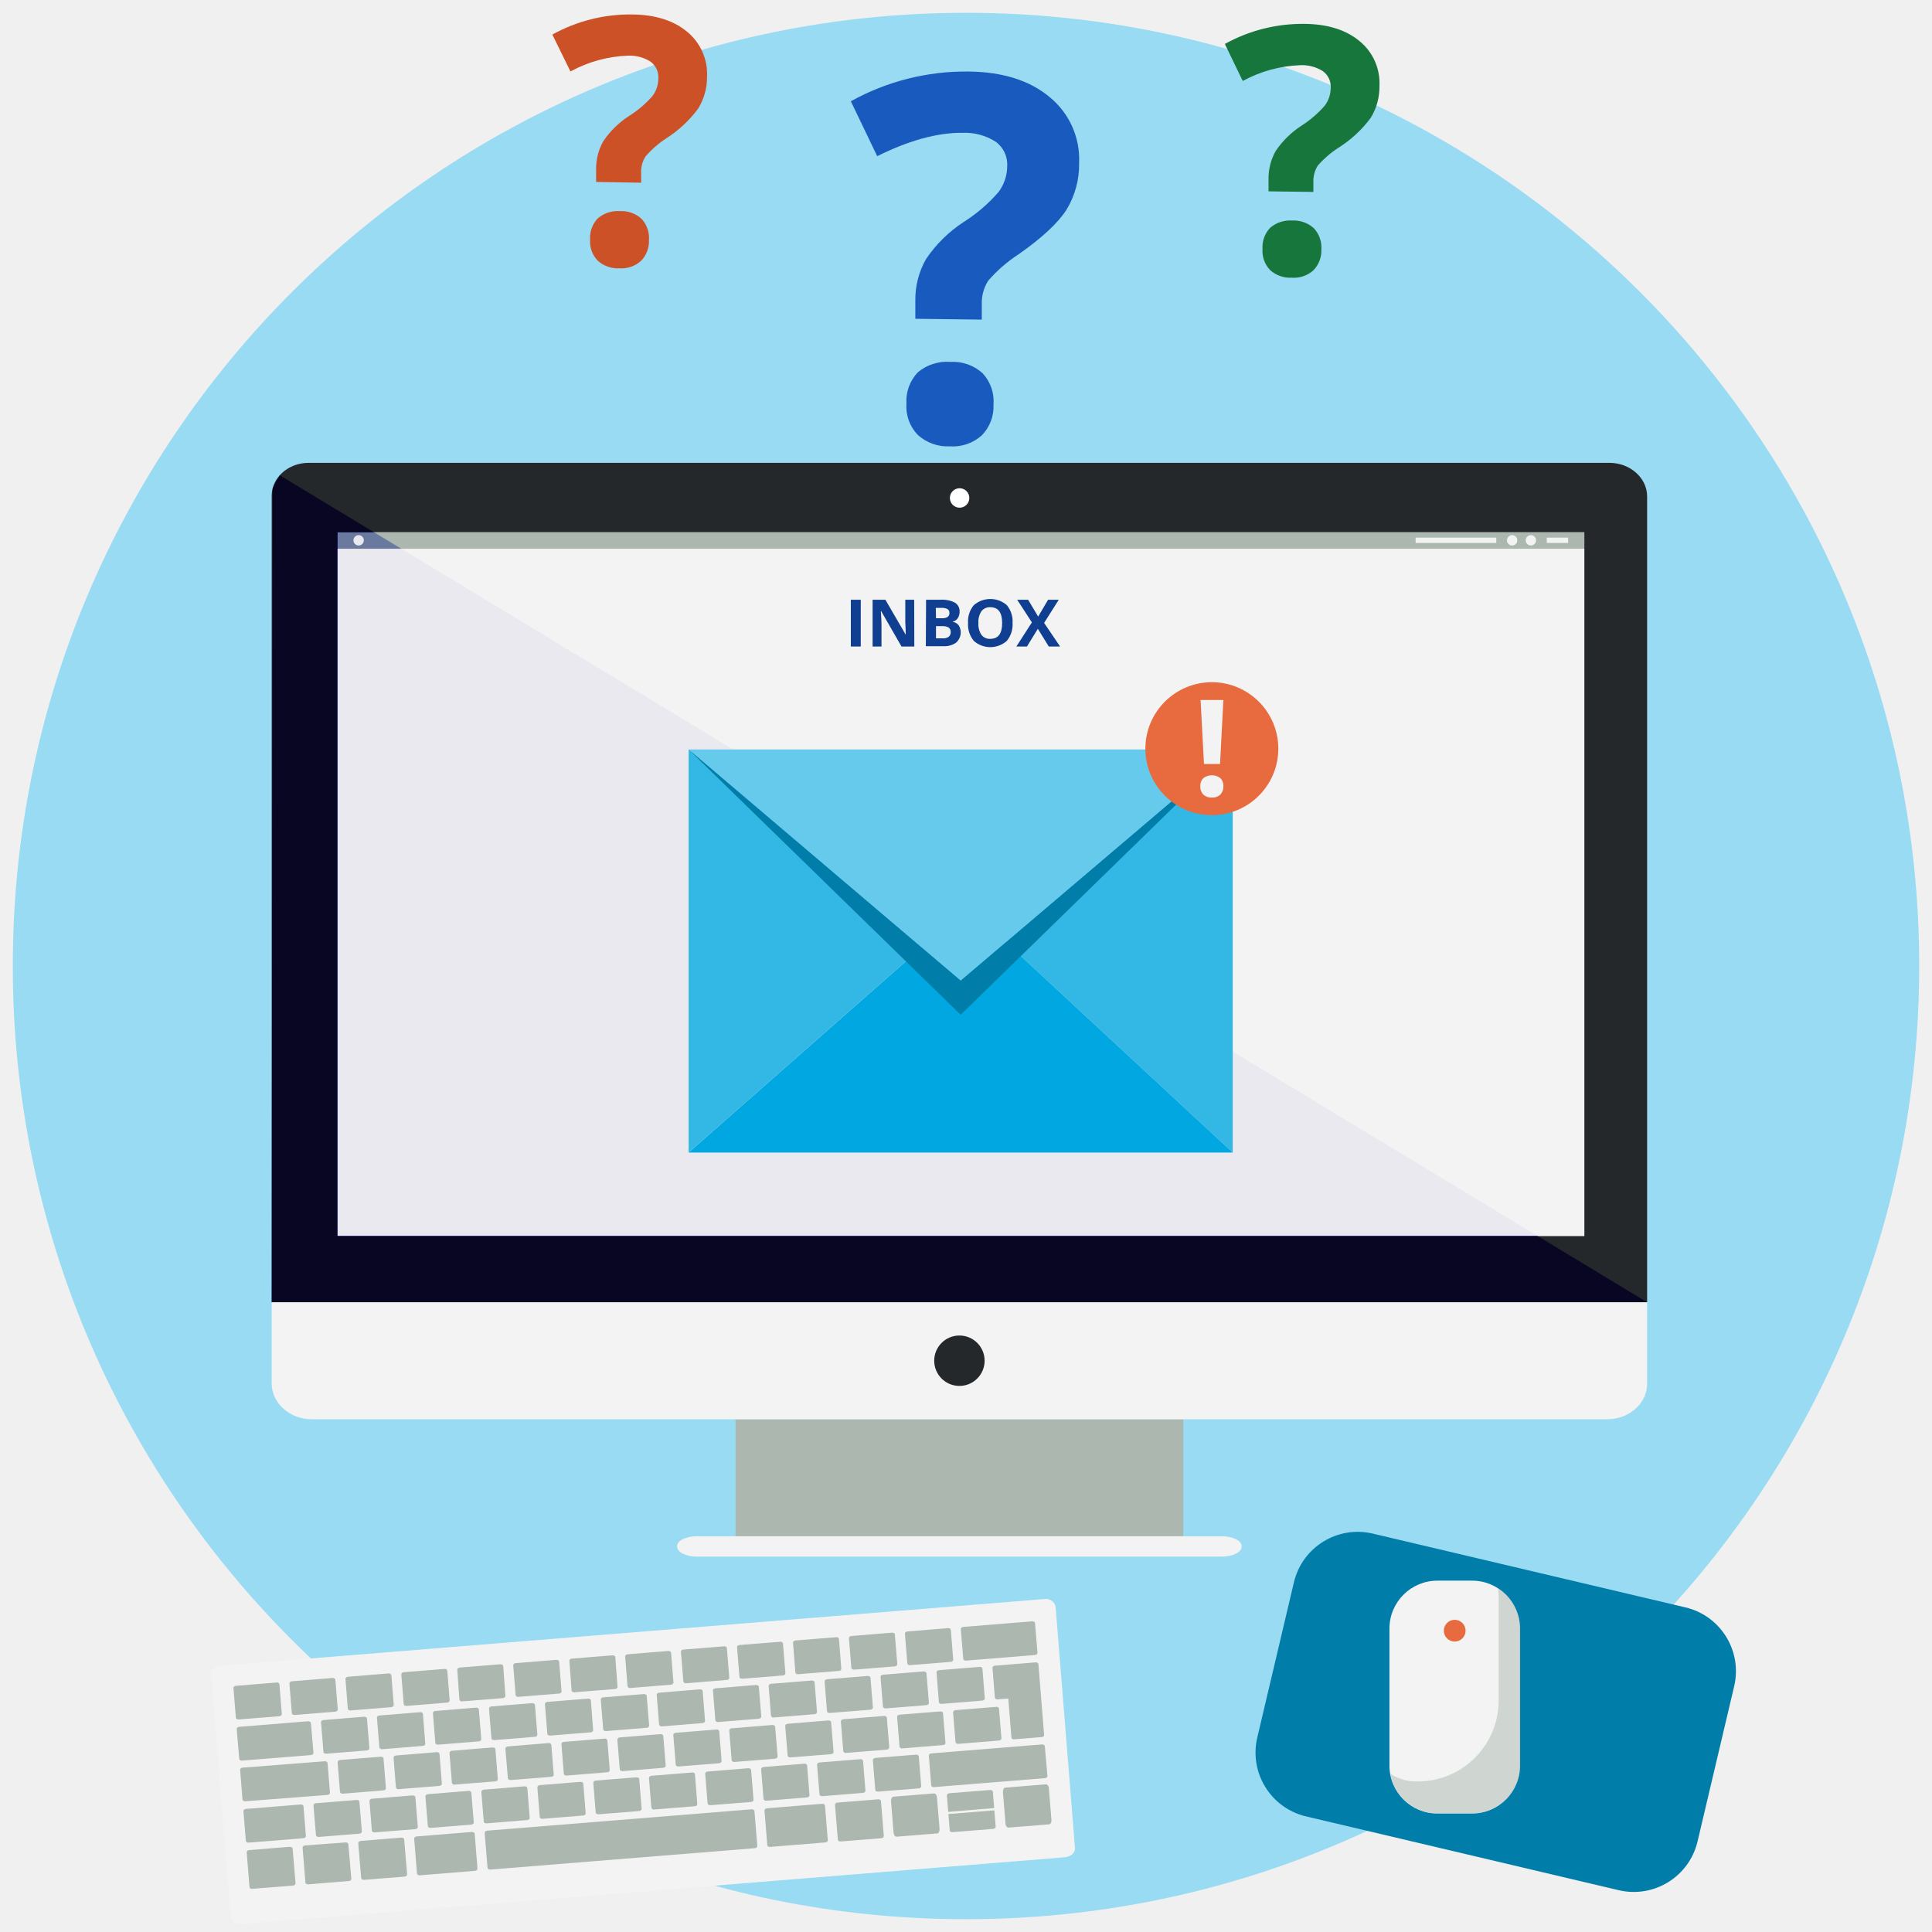
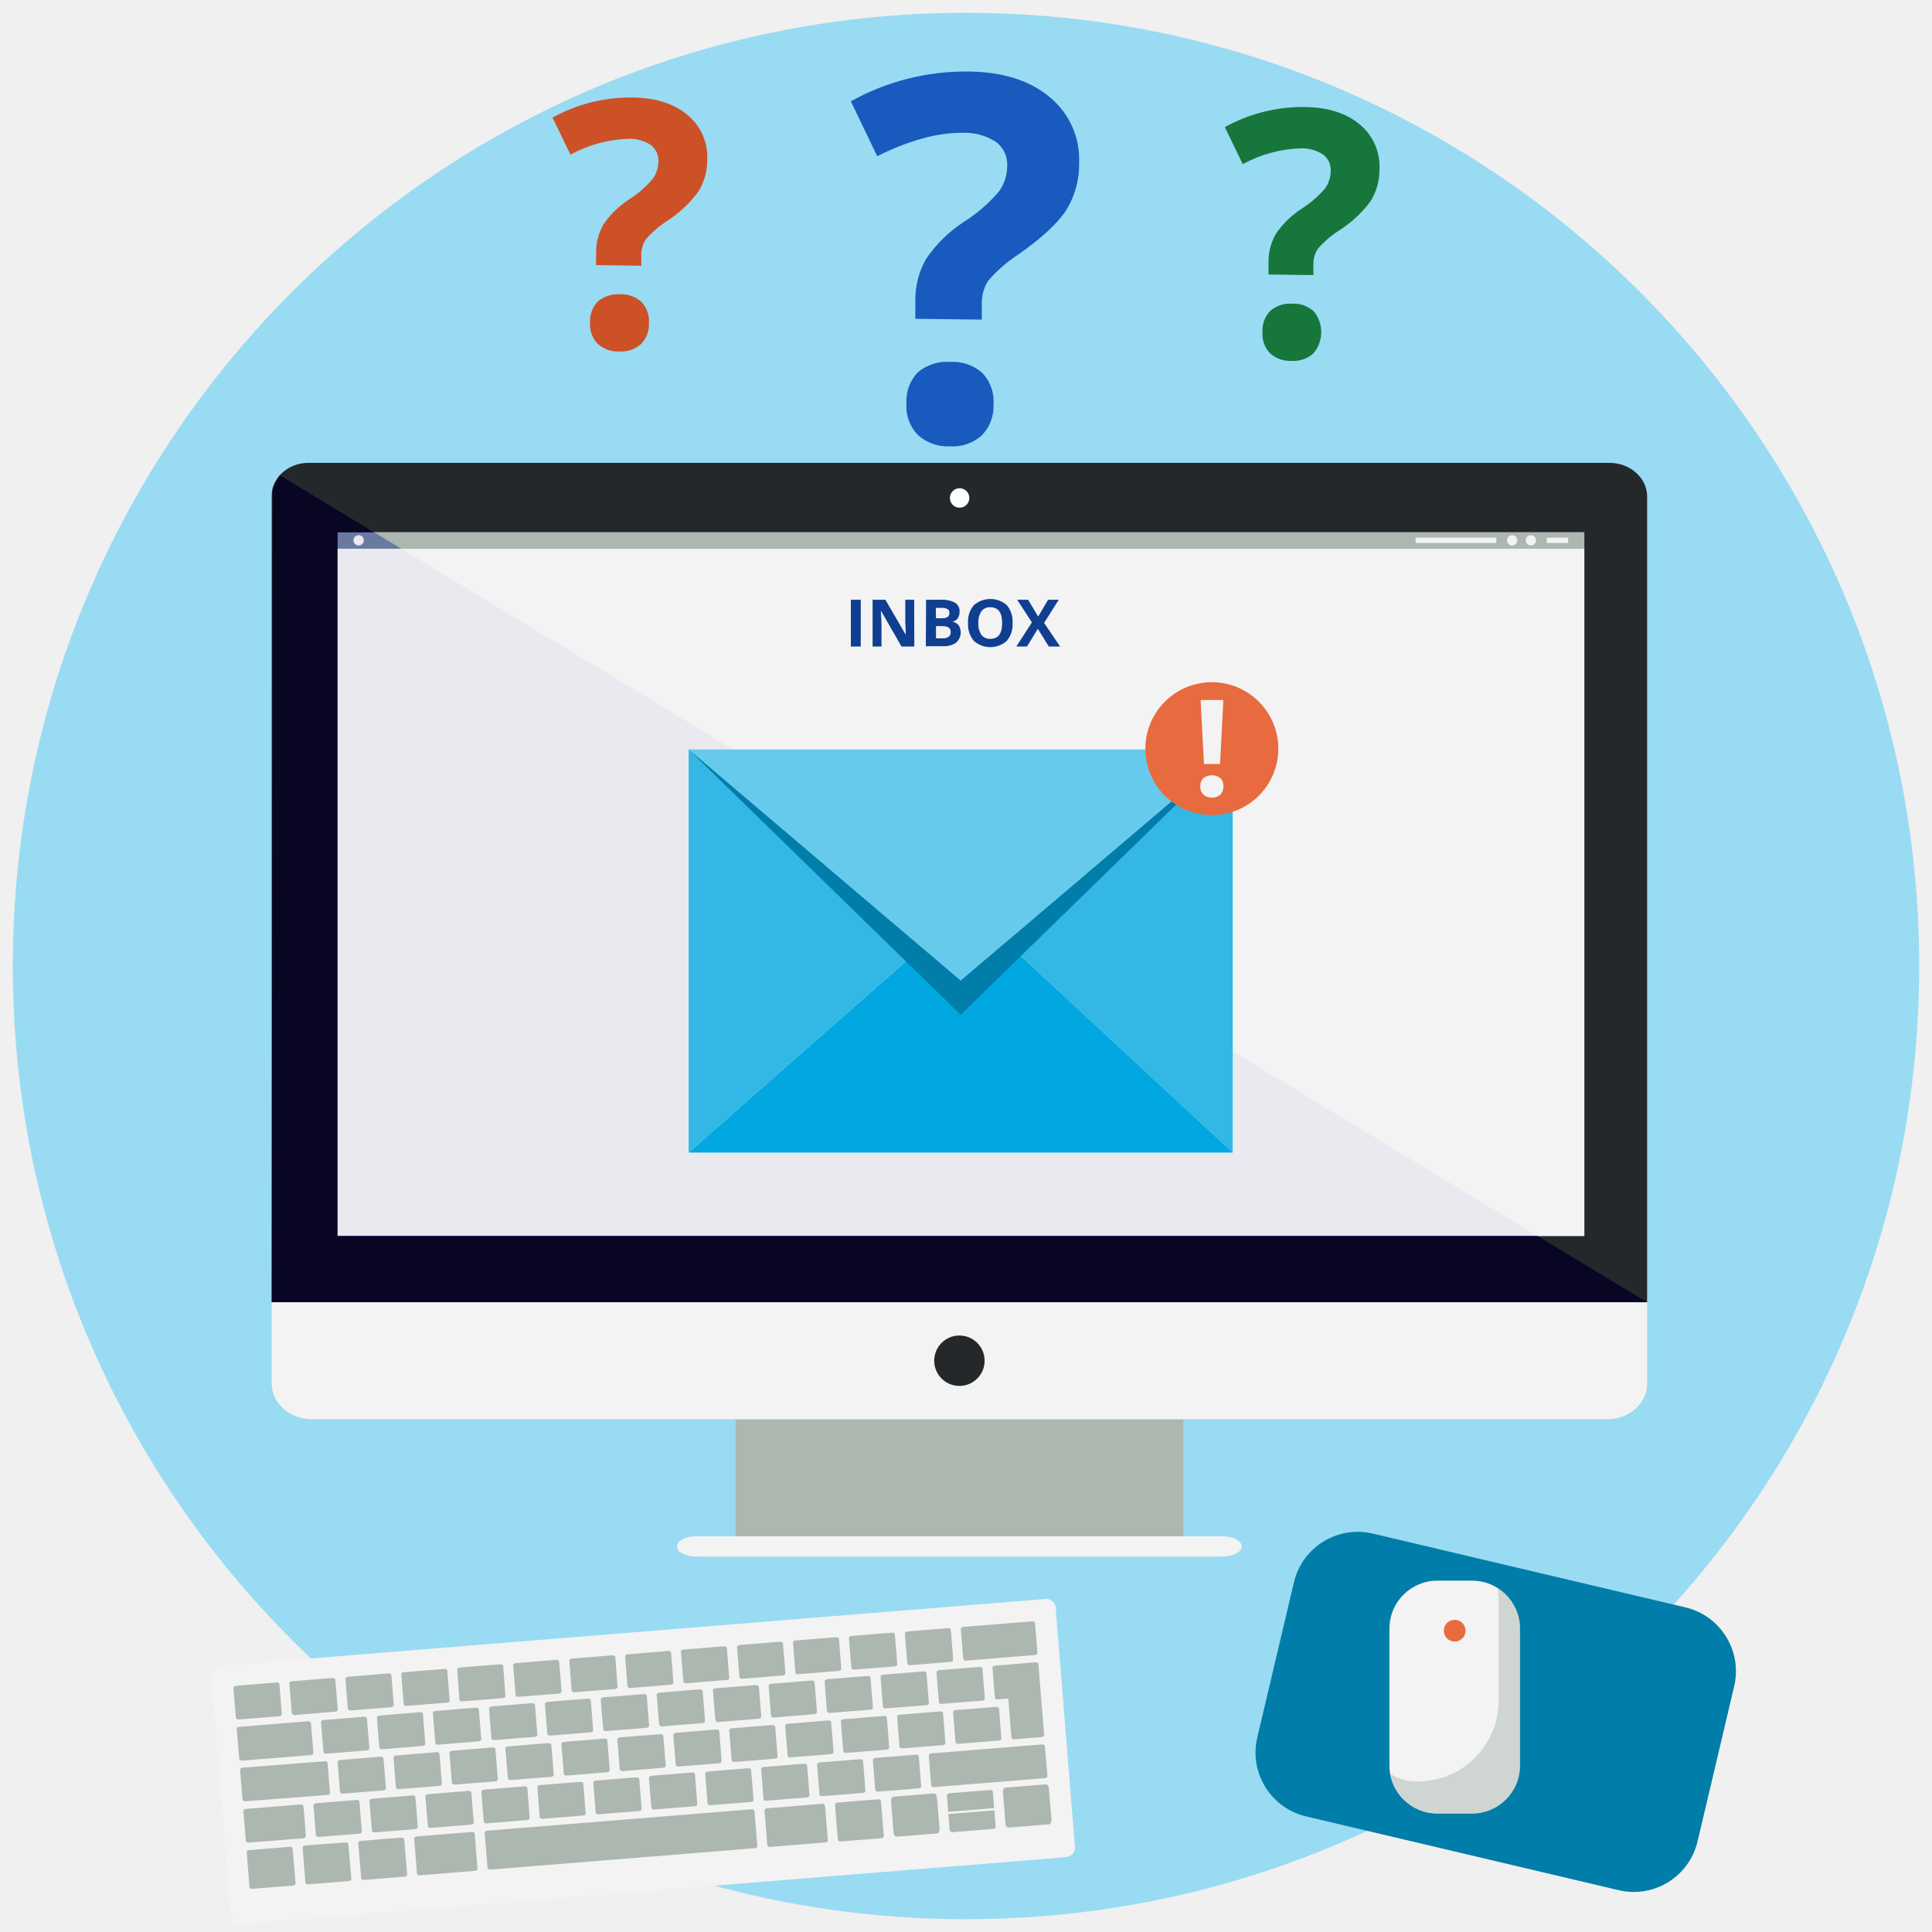
<svg xmlns="http://www.w3.org/2000/svg" viewBox="0 0 302 302">
  <defs>
    <style>.a{isolation:isolate;}.b{fill:#99dbf3;}.c,.m{fill:#abb7af;}.d{fill:#f3f3f3;}.e{fill:#25282b;}.f{fill:#fff;}.g{fill:#1b1464;fill-rule:evenodd;mix-blend-mode:overlay;}.h{fill:#33b8e6;}.i{fill:#66caec;}.j{fill:#00a7e1;}.k{fill:#007da8;}.l{fill:#e76b3f;}.m{opacity:0.5;}.n{fill:#103f91;}.o{fill:#185abd;}.p{fill:#17763c;}.q{fill:#cd5126;}</style>
  </defs>
  <g class="a">
    <circle class="b" cx="151" cy="151" r="149" />
    <rect class="c" x="114.98" y="221.85" width="69.98" height="18.29" />
    <path class="d" d="M42.47,216.26c0,3.07,2.82,5.59,6.26,5.59H251.25c3.42,0,6.22-2.5,6.22-5.54V203.56h-215Z" />
    <path class="d" d="M108.92,240.14c-1.7,0-3.08.69-3.08,1.54v.09c0,.86,1.38,1.55,3.08,1.55H191c1.7,0,3.08-.69,3.08-1.55v-.09c0-.85-1.38-1.54-3.08-1.54h-82.1Z" />
    <circle class="e" cx="149.97" cy="212.7" r="3.94" />
    <path class="e" d="M251.58,72.35H48.23c-3.17,0-5.76,2.31-5.76,5.14V203.56h215V77.6C257.47,74.72,254.82,72.35,251.58,72.35Z" />
    <polygon class="d" points="247.66 93.91 247.66 101.24 247.66 106.94 247.66 112.63 247.66 117.52 247.66 123.22 247.66 128.1 247.66 133.8 247.66 138.68 247.66 144.38 247.66 150.89 247.66 155.78 247.66 161.47 247.66 166.36 247.66 193.22 52.73 193.22 52.73 166.36 52.73 161.47 52.73 155.78 52.73 150.89 52.73 144.38 52.73 138.68 52.73 133.8 52.73 128.1 52.73 123.22 52.73 117.52 52.73 112.63 52.73 106.94 52.73 101.24 52.73 93.91 52.73 85.77 247.66 85.77 247.66 93.91" />
    <path class="f" d="M150,79.36a1.52,1.52,0,1,0-1.52-1.52A1.52,1.52,0,0,0,150,79.36Z" />
    <rect class="c" x="52.73" y="83.18" width="194.93" height="2.59" />
    <circle class="d" cx="56.06" cy="84.46" r="0.81" />
    <circle class="d" cx="239.3" cy="84.46" r="0.81" />
    <circle class="d" cx="236.37" cy="84.46" r="0.81" />
    <rect class="d" x="241.78" y="84.04" width="3.34" height="0.83" />
    <rect class="d" x="221.28" y="84.04" width="12.61" height="0.83" />
    <polygon class="g" points="43.73 74.29 257.47 203.56 42.47 203.56 42.62 76.32 43.73 74.29" />
    <polygon class="h" points="192.69 180.16 157.24 147.28 192.69 117.15 192.69 180.16" />
    <polygon class="i" points="107.64 117.15 150.17 153.29 192.69 117.15 107.64 117.15" />
    <polygon class="j" points="107.64 180.16 144.06 148.1 150.17 153.29 157.24 147.28 192.69 180.16 107.64 180.16" />
    <polygon class="h" points="107.64 117.15 144.06 148.1 107.64 180.16 107.64 117.15" />
    <polygon class="k" points="107.64 117.15 150.17 158.62 192.69 117.15 150.17 153.29 107.64 117.15" />
    <circle class="l" cx="189.43" cy="117.03" r="10.39" />
    <path class="d" d="M187.63,122.93a1.71,1.71,0,0,1,.47-1.3,2.21,2.21,0,0,1,2.66,0,1.68,1.68,0,0,1,.47,1.29,1.72,1.72,0,0,1-.47,1.28,1.78,1.78,0,0,1-1.32.47,1.81,1.81,0,0,1-1.33-.46A1.68,1.68,0,0,1,187.63,122.93Zm3.08-3.51H188.2l-.53-10h3.56Z" />
    <path class="d" d="M165,251.1a1.56,1.56,0,0,0-1.81-1.14L34.61,260.37c-.94.08-1.66.71-1.6,1.42l3.06,37.79a1.56,1.56,0,0,0,1.81,1.15l128.55-10.41c.94-.08,1.66-.72,1.61-1.42Z" />
    <path class="c" d="M44.05,267.93c0,.17-.16.32-.39.34l-6.35.51c-.23,0-.43-.1-.44-.27l-.38-4.66c0-.17.17-.32.4-.33l6.35-.52a.37.37,0,0,1,.44.27Z" />
    <path class="c" d="M57.74,273.28c0,.17-.16.32-.39.34l-6.35.51c-.23,0-.43-.1-.44-.27l-.38-4.66a.37.37,0,0,1,.39-.33l6.35-.52c.23,0,.43.1.44.27Z" />
    <path class="c" d="M60.33,279.53c0,.17-.16.32-.39.33l-6.35.52c-.23,0-.43-.1-.44-.27l-.38-4.66c0-.17.16-.32.39-.34l6.35-.51c.23,0,.43.1.44.27Z" />
    <path class="c" d="M56.57,286.29c0,.17-.17.32-.39.34l-6.36.51c-.22,0-.42-.1-.43-.27L49,282.21c0-.16.16-.32.39-.34l6.35-.51a.37.37,0,0,1,.44.27Z" />
    <path class="c" d="M46.2,294.4c0,.17-.16.32-.39.34l-6.36.51A.37.37,0,0,1,39,295l-.44-5.47a.37.37,0,0,1,.39-.33l6.35-.52c.23,0,.43.11.44.27Z" />
    <path class="c" d="M54.92,293.7a.37.37,0,0,1-.39.33l-6.35.52c-.23,0-.43-.1-.44-.27l-.44-5.47c0-.17.16-.32.39-.34L54,288a.39.39,0,0,1,.45.27Z" />
    <path class="c" d="M63.64,293c0,.17-.16.32-.39.34l-6.35.51c-.23,0-.43-.1-.44-.27L56,288.1c0-.16.16-.32.39-.34l6.35-.51c.23,0,.43.11.44.27Z" />
    <path class="c" d="M138.15,287c0,.17-.17.32-.39.34l-6.36.51c-.22,0-.42-.1-.43-.27l-.45-5.47c0-.17.16-.32.39-.34l6.36-.51a.38.38,0,0,1,.44.27Z" />
    <path class="c" d="M146.87,285.93c0,.34-.14.64-.37.66l-6.35.51c-.23,0-.44-.24-.47-.59l-.4-5c0-.34.14-.64.37-.66l6.35-.51c.22,0,.43.25.46.59Z" />
    <path class="c" d="M164.36,284.51c0,.35-.14.64-.37.66l-6.35.51c-.22,0-.44-.24-.46-.59l-.41-5c0-.34.14-.64.37-.66l6.35-.51c.23,0,.44.25.46.59Z" />
    <path class="c" d="M74.64,292.1c0,.17-.16.32-.38.34l-8.64.7a.39.39,0,0,1-.44-.28l-.44-5.47c0-.16.16-.31.39-.33l8.63-.7c.23,0,.43.1.44.27Z" />
    <path class="c" d="M129.4,287.67c0,.16-.16.31-.39.33l-8.63.7c-.23,0-.43-.1-.44-.27L119.5,283c0-.16.16-.32.39-.34l8.63-.7a.39.39,0,0,1,.44.28Z" />
    <path class="c" d="M118.38,288.56c0,.17-.17.32-.4.34l-41.33,3.34c-.23,0-.43-.1-.44-.27l-.45-5.47c0-.16.17-.32.4-.34l41.33-3.34c.23,0,.43.1.44.27Z" />
    <path class="c" d="M65.31,285.58c0,.17-.16.32-.39.34l-6.35.51a.38.38,0,0,1-.44-.27l-.38-4.66c0-.16.17-.32.39-.33l6.36-.52c.22,0,.42.11.43.27Z" />
    <path class="c" d="M74.06,284.87c0,.17-.16.32-.39.34l-6.35.52c-.23,0-.43-.11-.44-.28l-.38-4.65c0-.17.16-.32.39-.34l6.35-.52c.23,0,.43.11.44.28Z" />
    <path class="c" d="M82.8,284.16c0,.17-.16.32-.39.34l-6.35.52c-.22,0-.43-.11-.44-.27l-.38-4.66c0-.17.17-.32.4-.34l6.35-.52a.39.39,0,0,1,.44.28Z" />
    <path class="c" d="M91.55,283.46a.37.37,0,0,1-.39.33l-6.35.52c-.23,0-.43-.1-.44-.27L84,279.38c0-.17.17-.32.39-.34l6.36-.51c.22,0,.42.1.43.27Z" />
    <path class="c" d="M100.3,282.75c0,.17-.16.32-.39.34l-6.35.51c-.23,0-.43-.1-.44-.27l-.38-4.66c0-.17.16-.32.39-.34l6.35-.51c.23,0,.43.1.44.27Z" />
    <path class="c" d="M109,282c0,.17-.16.32-.38.34l-6.36.51a.37.37,0,0,1-.44-.27l-.38-4.66c0-.16.17-.32.39-.34l6.36-.51a.37.37,0,0,1,.44.27Z" />
    <path class="c" d="M117.79,281.33c0,.17-.16.32-.39.34l-6.35.51c-.23,0-.43-.1-.44-.27l-.38-4.66a.37.37,0,0,1,.39-.33l6.35-.52c.23,0,.43.11.44.27Z" />
    <path class="c" d="M126.54,280.62c0,.17-.16.32-.39.34l-6.36.52c-.22,0-.42-.11-.44-.27l-.37-4.66c0-.17.16-.32.39-.34l6.35-.52c.23,0,.43.11.44.27Z" />
    <path class="c" d="M135.28,279.92c0,.16-.16.32-.39.33l-6.35.52c-.23,0-.43-.11-.44-.27l-.38-4.66c0-.17.16-.32.39-.34l6.36-.51a.37.37,0,0,1,.44.27Z" />
    <path class="c" d="M144,279.21c0,.16-.16.32-.39.34l-6.35.51c-.23,0-.43-.1-.44-.27l-.38-4.66c0-.17.16-.32.39-.34l6.35-.51c.23,0,.43.1.44.27Z" />
    <path class="c" d="M163.73,277.61c0,.17-.16.32-.39.34L146,279.35a.37.37,0,0,1-.44-.27l-.37-4.66c0-.16.16-.32.39-.34l17.3-1.4c.23,0,.43.11.44.27Z" />
    <path class="c" d="M69.07,278.82c0,.17-.16.32-.38.34l-6.36.51a.37.37,0,0,1-.44-.27l-.37-4.66c0-.16.16-.32.38-.33l6.36-.52a.37.37,0,0,1,.44.27Z" />
    <path class="c" d="M77.82,278.11c0,.17-.16.32-.39.34l-6.35.51a.37.37,0,0,1-.44-.27L70.26,274c0-.16.16-.31.39-.33l6.35-.52c.23,0,.43.11.44.27Z" />
    <path class="c" d="M86.56,277.4c0,.17-.15.32-.38.34l-6.36.51c-.22,0-.42-.1-.43-.27L79,273.32c0-.16.16-.31.39-.33l6.35-.52a.39.39,0,0,1,.44.27Z" />
    <path class="c" d="M95.31,276.69c0,.17-.16.32-.39.34l-6.35.52c-.23,0-.42-.1-.44-.27l-.37-4.66c0-.17.16-.32.38-.34l6.36-.51a.38.38,0,0,1,.44.26Z" />
    <path class="c" d="M104.06,276c0,.17-.16.32-.39.33l-6.35.52c-.23,0-.43-.1-.44-.27l-.38-4.66c0-.17.17-.32.39-.34l6.35-.51c.23,0,.43.1.44.27Z" />
    <path class="c" d="M112.8,275.28c0,.17-.16.32-.39.34l-6.35.51c-.22,0-.42-.1-.43-.27l-.38-4.66c0-.17.16-.32.39-.34l6.35-.51a.37.37,0,0,1,.44.27Z" />
    <path class="c" d="M121.55,274.57c0,.17-.16.32-.39.34l-6.35.51c-.23,0-.43-.1-.44-.27l-.38-4.66a.37.37,0,0,1,.39-.33l6.35-.52c.23,0,.43.11.44.27Z" />
    <path class="c" d="M130.3,273.86c0,.17-.17.32-.39.34l-6.35.51c-.23,0-.43-.1-.44-.27l-.38-4.66c0-.16.16-.31.39-.33l6.35-.52c.23,0,.43.11.44.27Z" />
    <path class="c" d="M139,273.15c0,.17-.16.32-.38.34l-6.36.52a.39.39,0,0,1-.44-.27l-.38-4.66c0-.17.17-.32.39-.34l6.36-.51a.38.38,0,0,1,.44.26Z" />
    <path class="c" d="M147.79,272.45c0,.16-.16.31-.39.33l-6.35.52c-.23,0-.43-.1-.44-.27l-.38-4.66c0-.17.16-.32.39-.34l6.35-.51c.23,0,.43.1.44.27Z" />
    <path class="c" d="M156.54,271.74c0,.17-.17.32-.39.33l-6.36.52c-.23,0-.42-.1-.43-.27l-.38-4.66c0-.17.16-.32.39-.34l6.35-.51a.37.37,0,0,1,.44.27Z" />
    <path class="c" d="M66.48,272.57c0,.17-.16.32-.39.34l-6.35.52c-.23,0-.43-.11-.44-.28l-.38-4.66c0-.16.17-.31.39-.33l6.36-.52a.38.38,0,0,1,.44.27Z" />
    <path class="c" d="M75.23,271.86a.37.37,0,0,1-.39.34l-6.35.52c-.23,0-.43-.11-.44-.28l-.38-4.66c0-.16.16-.31.39-.33l6.35-.52c.23,0,.43.11.44.27Z" />
    <path class="c" d="M84,271.15a.38.38,0,0,1-.39.34l-6.36.52c-.22,0-.42-.1-.43-.27l-.38-4.66c0-.17.16-.32.39-.34l6.35-.51c.23,0,.43.1.44.27Z" />
    <path class="c" d="M92.72,270.45c0,.17-.16.32-.39.34L86,271.3c-.23,0-.43-.1-.44-.27l-.38-4.66c0-.17.16-.32.39-.34l6.36-.51c.22,0,.42.1.43.27Z" />
    <path class="c" d="M101.47,269.74c0,.17-.16.32-.39.34l-6.35.51c-.23,0-.43-.1-.44-.27l-.38-4.66c0-.17.16-.32.39-.34l6.35-.51c.23,0,.43.1.44.27Z" />
    <path class="c" d="M110.21,269c0,.17-.16.32-.39.34l-6.35.52a.39.39,0,0,1-.44-.28l-.38-4.66c0-.16.17-.32.39-.33l6.36-.52a.37.37,0,0,1,.44.27Z" />
    <path class="c" d="M119,268.32c0,.17-.16.32-.39.34l-6.35.52c-.23,0-.43-.11-.44-.28l-.38-4.66c0-.16.16-.31.39-.33l6.35-.52c.23,0,.43.11.44.27Z" />
    <path class="c" d="M127.71,267.61a.38.38,0,0,1-.39.34l-6.36.52a.38.38,0,0,1-.44-.27l-.37-4.66c0-.17.16-.32.39-.34l6.35-.51c.23,0,.43.1.44.26Z" />
    <path class="c" d="M136.45,266.91c0,.17-.16.32-.39.34l-6.35.51a.37.37,0,0,1-.44-.27l-.37-4.66c0-.17.16-.32.39-.34l6.35-.51c.22,0,.42.1.43.27Z" />
    <path class="c" d="M145.2,266.2c0,.17-.16.32-.39.34l-6.36.51c-.22,0-.42-.1-.43-.27l-.38-4.66c0-.17.16-.32.39-.34l6.35-.51c.23,0,.43.1.44.27Z" />
    <path class="c" d="M153.94,265.49c0,.17-.16.32-.38.34l-6.36.51a.37.37,0,0,1-.44-.27l-.37-4.66c0-.16.16-.32.39-.34l6.35-.51a.37.37,0,0,1,.44.27Z" />
    <path class="c" d="M49,274c0,.17-.16.32-.39.34l-10.77.87c-.23,0-.43-.1-.44-.27L37,270.27c0-.17.16-.32.39-.34l10.77-.87c.23,0,.43.1.44.27Z" />
    <path class="c" d="M162.17,258.37a.37.37,0,0,1-.39.33l-10.77.88a.39.39,0,0,1-.44-.27l-.38-4.66c0-.17.17-.32.39-.34l10.77-.87c.23,0,.43.1.44.27Z" />
    <path class="c" d="M51.58,280.24c0,.17-.16.31-.39.33l-12.84,1c-.23,0-.43-.1-.44-.27l-.38-4.66c0-.16.16-.31.39-.33l12.84-1c.23,0,.43.1.44.27Z" />
    <path class="c" d="M47.82,287c0,.16-.16.32-.39.34l-8.56.69c-.23,0-.43-.1-.44-.27l-.38-4.66c0-.17.16-.32.39-.34l8.56-.69c.23,0,.43.1.44.27Z" />
    <path class="c" d="M52.8,267.22c0,.17-.16.32-.39.34l-6.35.52c-.23,0-.43-.11-.44-.28l-.38-4.65c0-.17.16-.32.39-.34l6.35-.52c.23,0,.43.11.44.27Z" />
    <path class="c" d="M61.55,266.51c0,.17-.17.32-.39.34l-6.36.52c-.22,0-.42-.11-.43-.27L54,262.44c0-.17.16-.32.39-.34l6.35-.52a.39.39,0,0,1,.44.28Z" />
    <path class="c" d="M70.29,265.81c0,.16-.16.32-.39.33l-6.35.52c-.23,0-.43-.1-.44-.27l-.38-4.66c0-.17.16-.32.39-.34l6.35-.51a.39.39,0,0,1,.45.27Z" />
    <path class="c" d="M79,265.1c0,.17-.16.32-.39.34l-6.36.51a.38.38,0,0,1-.44-.27L71.48,261c0-.17.16-.32.39-.34l6.35-.51c.23,0,.43.1.44.27Z" />
    <path class="c" d="M87.78,264.39c0,.17-.16.32-.39.34l-6.35.51c-.23,0-.43-.1-.44-.27l-.38-4.66c0-.17.17-.32.39-.34l6.36-.51c.23,0,.42.1.43.27Z" />
    <path class="c" d="M96.53,263.68c0,.17-.16.32-.39.34l-6.35.51c-.23,0-.43-.1-.44-.27L89,259.6a.37.37,0,0,1,.39-.33l6.35-.52c.23,0,.43.11.44.27Z" />
    <path class="c" d="M105.27,263c0,.17-.16.32-.38.34l-6.36.52a.39.39,0,0,1-.44-.28l-.37-4.65c0-.17.16-.32.39-.34l6.35-.52a.39.39,0,0,1,.44.28Z" />
    <path class="c" d="M114,262.27a.37.37,0,0,1-.39.33l-6.35.52c-.23,0-.43-.11-.44-.27l-.38-4.66c0-.17.16-.32.39-.34l6.35-.51c.23,0,.43.1.44.27Z" />
    <path class="c" d="M122.77,261.56c0,.16-.16.32-.39.34l-6.35.51c-.23,0-.43-.1-.44-.27l-.38-4.66c0-.17.16-.32.39-.34l6.35-.51a.37.37,0,0,1,.44.27Z" />
    <path class="c" d="M131.51,260.85c0,.17-.16.32-.38.34l-6.36.51a.37.37,0,0,1-.44-.27l-.37-4.66c0-.17.16-.32.39-.34l6.35-.51a.38.38,0,0,1,.44.27Z" />
    <path class="c" d="M140.26,260.14c0,.17-.16.32-.39.34l-6.35.51c-.23,0-.43-.1-.44-.27l-.38-4.66c0-.17.16-.32.39-.33l6.35-.52c.23,0,.43.1.44.27Z" />
    <path class="c" d="M149,259.43c0,.17-.15.32-.38.34l-6.36.52c-.22,0-.42-.11-.43-.28l-.38-4.65c0-.17.16-.32.39-.34l6.35-.52a.38.38,0,0,1,.44.27Z" />
    <path class="c" d="M148.25,283.56l.21,2.56a.25.25,0,0,0,.14.21.49.49,0,0,0,.3.06l6.35-.51a.5.5,0,0,0,.29-.12.25.25,0,0,0,.1-.22l-.21-2.56Z" />
    <path class="c" d="M155.4,282.63l-.2-2.56a.28.28,0,0,0-.14-.2.46.46,0,0,0-.3-.07l-6.36.51a.47.47,0,0,0-.28.12.28.28,0,0,0-.11.22l.21,2.57Z" />
    <path class="c" d="M155.52,260.37a.46.46,0,0,0-.28.11.23.23,0,0,0-.1.22l.37,4.66a.27.27,0,0,0,.14.21.58.58,0,0,0,.3.07l1.66-.14.49,6.11a.32.32,0,0,0,.14.21.51.51,0,0,0,.3.06l4.28-.35a.44.44,0,0,0,.29-.11.25.25,0,0,0,.1-.22l-.89-11.08a.28.28,0,0,0-.14-.2.48.48,0,0,0-.31-.07Z" />
    <rect class="k" x="198.46" y="244.88" width="70.71" height="45.42" rx="10.25" transform="translate(67.71 -46.55) rotate(13.28)" />
    <path class="d" d="M224.67,247.08h5.44a7.48,7.48,0,0,1,7.48,7.48V276a7.48,7.48,0,0,1-7.48,7.48h-5.44a7.48,7.48,0,0,1-7.48-7.48V254.57A7.49,7.49,0,0,1,224.67,247.08Z" />
    <path class="m" d="M234.14,248.27a7.07,7.07,0,0,1,.12,1.3v16.25a12.65,12.65,0,0,1-12.65,12.65h-.27a7.45,7.45,0,0,1-4-1.19,7.51,7.51,0,0,0,7.37,6.18h5.44a7.5,7.5,0,0,0,7.48-7.48V254.56A7.5,7.5,0,0,0,234.14,248.27Z" />
    <path class="l" d="M229.09,254.91a1.7,1.7,0,1,1-1.7-1.71A1.7,1.7,0,0,1,229.09,254.91Z" />
    <path class="n" d="M133,101.06V93.75h1.55v7.31Z" />
    <path class="n" d="M142.92,101.06h-2l-3.18-5.53h-.05c.07,1,.1,1.67.1,2.09v3.44h-1.39V93.75h2l3.18,5.47h0c0-1-.07-1.62-.07-2V93.75h1.39Z" />
    <path class="n" d="M144.76,93.75H147a4.4,4.4,0,0,1,2.25.44A1.56,1.56,0,0,1,150,95.6a1.79,1.79,0,0,1-.31,1.07,1.26,1.26,0,0,1-.82.51v0a1.57,1.57,0,0,1,1,.58,2.11,2.11,0,0,1-.41,2.69,3.15,3.15,0,0,1-2,.56h-2.74Zm1.55,2.89h.9a1.62,1.62,0,0,0,.91-.19.74.74,0,0,0,.29-.65.65.65,0,0,0-.31-.6,2,2,0,0,0-1-.18h-.82Zm0,1.23v1.91h1a1.48,1.48,0,0,0,1-.25.9.9,0,0,0,.3-.75c0-.6-.43-.91-1.3-.91Z" />
    <path class="n" d="M158.28,97.39a4,4,0,0,1-.9,2.79,3.89,3.89,0,0,1-5.16,0,4,4,0,0,1-.9-2.8,3.92,3.92,0,0,1,.9-2.78,3.93,3.93,0,0,1,5.17,0A4,4,0,0,1,158.28,97.39Zm-5.34,0a3.05,3.05,0,0,0,.47,1.85,1.63,1.63,0,0,0,1.39.62c1.24,0,1.85-.82,1.85-2.47s-.61-2.47-1.84-2.47a1.64,1.64,0,0,0-1.4.63A3,3,0,0,0,152.94,97.39Z" />
    <path class="n" d="M165.71,101.06h-1.77l-1.71-2.77-1.7,2.77h-1.66l2.43-3.77L159,93.75h1.71l1.57,2.63,1.55-2.63h1.67l-2.29,3.62Z" />
    <path class="o" d="M143.08,49.83l0-2.87a12.76,12.76,0,0,1,1.67-6.46,20.72,20.72,0,0,1,5.89-5.8A24.51,24.51,0,0,0,156.1,30,6.82,6.82,0,0,0,157.44,26a4.4,4.4,0,0,0-1.82-3.86,8.94,8.94,0,0,0-5.18-1.38q-5.82-.06-13.32,3.65L133,15.83a37,37,0,0,1,18.41-4.65q8,.09,12.67,4a12.56,12.56,0,0,1,4.6,10.3,13.56,13.56,0,0,1-2,7.35q-2,3.09-7.45,6.91a22.58,22.58,0,0,0-4.76,4.14,6.45,6.45,0,0,0-1,3.75l0,2.33Zm-1.39,13.26a6.49,6.49,0,0,1,1.8-4.91,7.11,7.11,0,0,1,5.1-1.61,6.87,6.87,0,0,1,5,1.77,6.44,6.44,0,0,1,1.71,4.91,6.45,6.45,0,0,1-1.84,4.81,6.78,6.78,0,0,1-5,1.71,6.94,6.94,0,0,1-5-1.79A6.41,6.41,0,0,1,141.69,63.09Z" />
-     <path class="p" d="M198.29,29.91l0-1.95a8.69,8.69,0,0,1,1.13-4.38,14.11,14.11,0,0,1,4-3.92,16.82,16.82,0,0,0,3.68-3.17,4.67,4.67,0,0,0,.91-2.75,3,3,0,0,0-1.23-2.62,6.11,6.11,0,0,0-3.52-.93,20.22,20.22,0,0,0-9,2.47l-2.8-5.79a25.11,25.11,0,0,1,12.48-3.14q5.41.06,8.58,2.7a8.47,8.47,0,0,1,3.11,7,9.27,9.27,0,0,1-1.37,5,18.57,18.57,0,0,1-5.05,4.67A15.45,15.45,0,0,0,206,25.87a4.49,4.49,0,0,0-.7,2.54V30Zm-.94,9a4.39,4.39,0,0,1,1.22-3.33A4.83,4.83,0,0,1,202,34.47a4.68,4.68,0,0,1,3.37,1.2A4.42,4.42,0,0,1,206.55,39a4.41,4.41,0,0,1-1.25,3.26,4.58,4.58,0,0,1-3.38,1.15,4.66,4.66,0,0,1-3.4-1.21A4.33,4.33,0,0,1,197.35,38.89Z" />
-     <path class="q" d="M93.18,28.44l0-2a8.69,8.69,0,0,1,1.13-4.38,14.11,14.11,0,0,1,4-3.92A16.58,16.58,0,0,0,102,15a4.61,4.61,0,0,0,.91-2.75,3,3,0,0,0-1.23-2.62,6.1,6.1,0,0,0-3.51-.93,20.26,20.26,0,0,0-9,2.47L86.34,5.4A25.16,25.16,0,0,1,98.82,2.26q5.42.06,8.58,2.7a8.51,8.51,0,0,1,3.12,7,9.28,9.28,0,0,1-1.38,5,18.57,18.57,0,0,1-5,4.67,15.31,15.31,0,0,0-3.22,2.81,4.34,4.34,0,0,0-.7,2.54l0,1.58Zm-.94,9a4.39,4.39,0,0,1,1.22-3.33A4.86,4.86,0,0,1,96.92,33a4.68,4.68,0,0,1,3.36,1.2,4.37,4.37,0,0,1,1.16,3.32,4.38,4.38,0,0,1-1.25,3.27,4.58,4.58,0,0,1-3.38,1.15,4.68,4.68,0,0,1-3.4-1.21A4.35,4.35,0,0,1,92.24,37.42Z" />
+     <path class="p" d="M198.29,42.91l0-1.95a8.69,8.69,0,0,1,1.13-4.38,14.11,14.11,0,0,1,4-3.92,16.82,16.82,0,0,0,3.68-3.17,4.67,4.67,0,0,0,.91-2.75,3,3,0,0,0-1.23-2.62,6.11,6.11,0,0,0-3.52-.93,20.22,20.22,0,0,0-9,2.47l-2.8-5.79a25.11,25.11,0,0,1,12.48-3.14q5.41.06,8.58,2.7a8.47,8.47,0,0,1,3.11,7,9.27,9.27,0,0,1-1.37,5,18.57,18.57,0,0,1-5.05,4.67A15.45,15.45,0,0,0,206,38.87a4.49,4.49,0,0,0-.7,2.54V43Zm-.94,9a4.39,4.39,0,0,1,1.22-3.33A4.83,4.83,0,0,1,202,47.47a4.68,4.68,0,0,1,3.37,1.2,5.11,5.11,0,0,1-.09,6.59,4.58,4.58,0,0,1-3.38,1.15,4.66,4.66,0,0,1-3.4-1.21A4.33,4.33,0,0,1,197.35,51.89Z" />
+     <path class="q" d="M93.18,41.44l0-1.95a8.69,8.69,0,0,1,1.13-4.38,14.11,14.11,0,0,1,4-3.92A16.58,16.58,0,0,0,102,28a4.61,4.61,0,0,0,.91-2.75,3,3,0,0,0-1.23-2.62,6.1,6.1,0,0,0-3.51-.93,20.26,20.26,0,0,0-9,2.47l-2.8-5.79a25.16,25.16,0,0,1,12.48-3.14q5.42.06,8.58,2.7a8.51,8.51,0,0,1,3.12,7,9.28,9.28,0,0,1-1.38,5,18.57,18.57,0,0,1-5,4.67,15.31,15.31,0,0,0-3.22,2.81,4.34,4.34,0,0,0-.7,2.54l0,1.58Zm-.94,9a4.39,4.39,0,0,1,1.22-3.33A4.86,4.86,0,0,1,96.92,46a4.68,4.68,0,0,1,3.36,1.2,4.37,4.37,0,0,1,1.16,3.32,4.38,4.38,0,0,1-1.25,3.27,4.58,4.58,0,0,1-3.38,1.15,4.68,4.68,0,0,1-3.4-1.21A4.35,4.35,0,0,1,92.24,50.42Z" />
  </g>
</svg>
